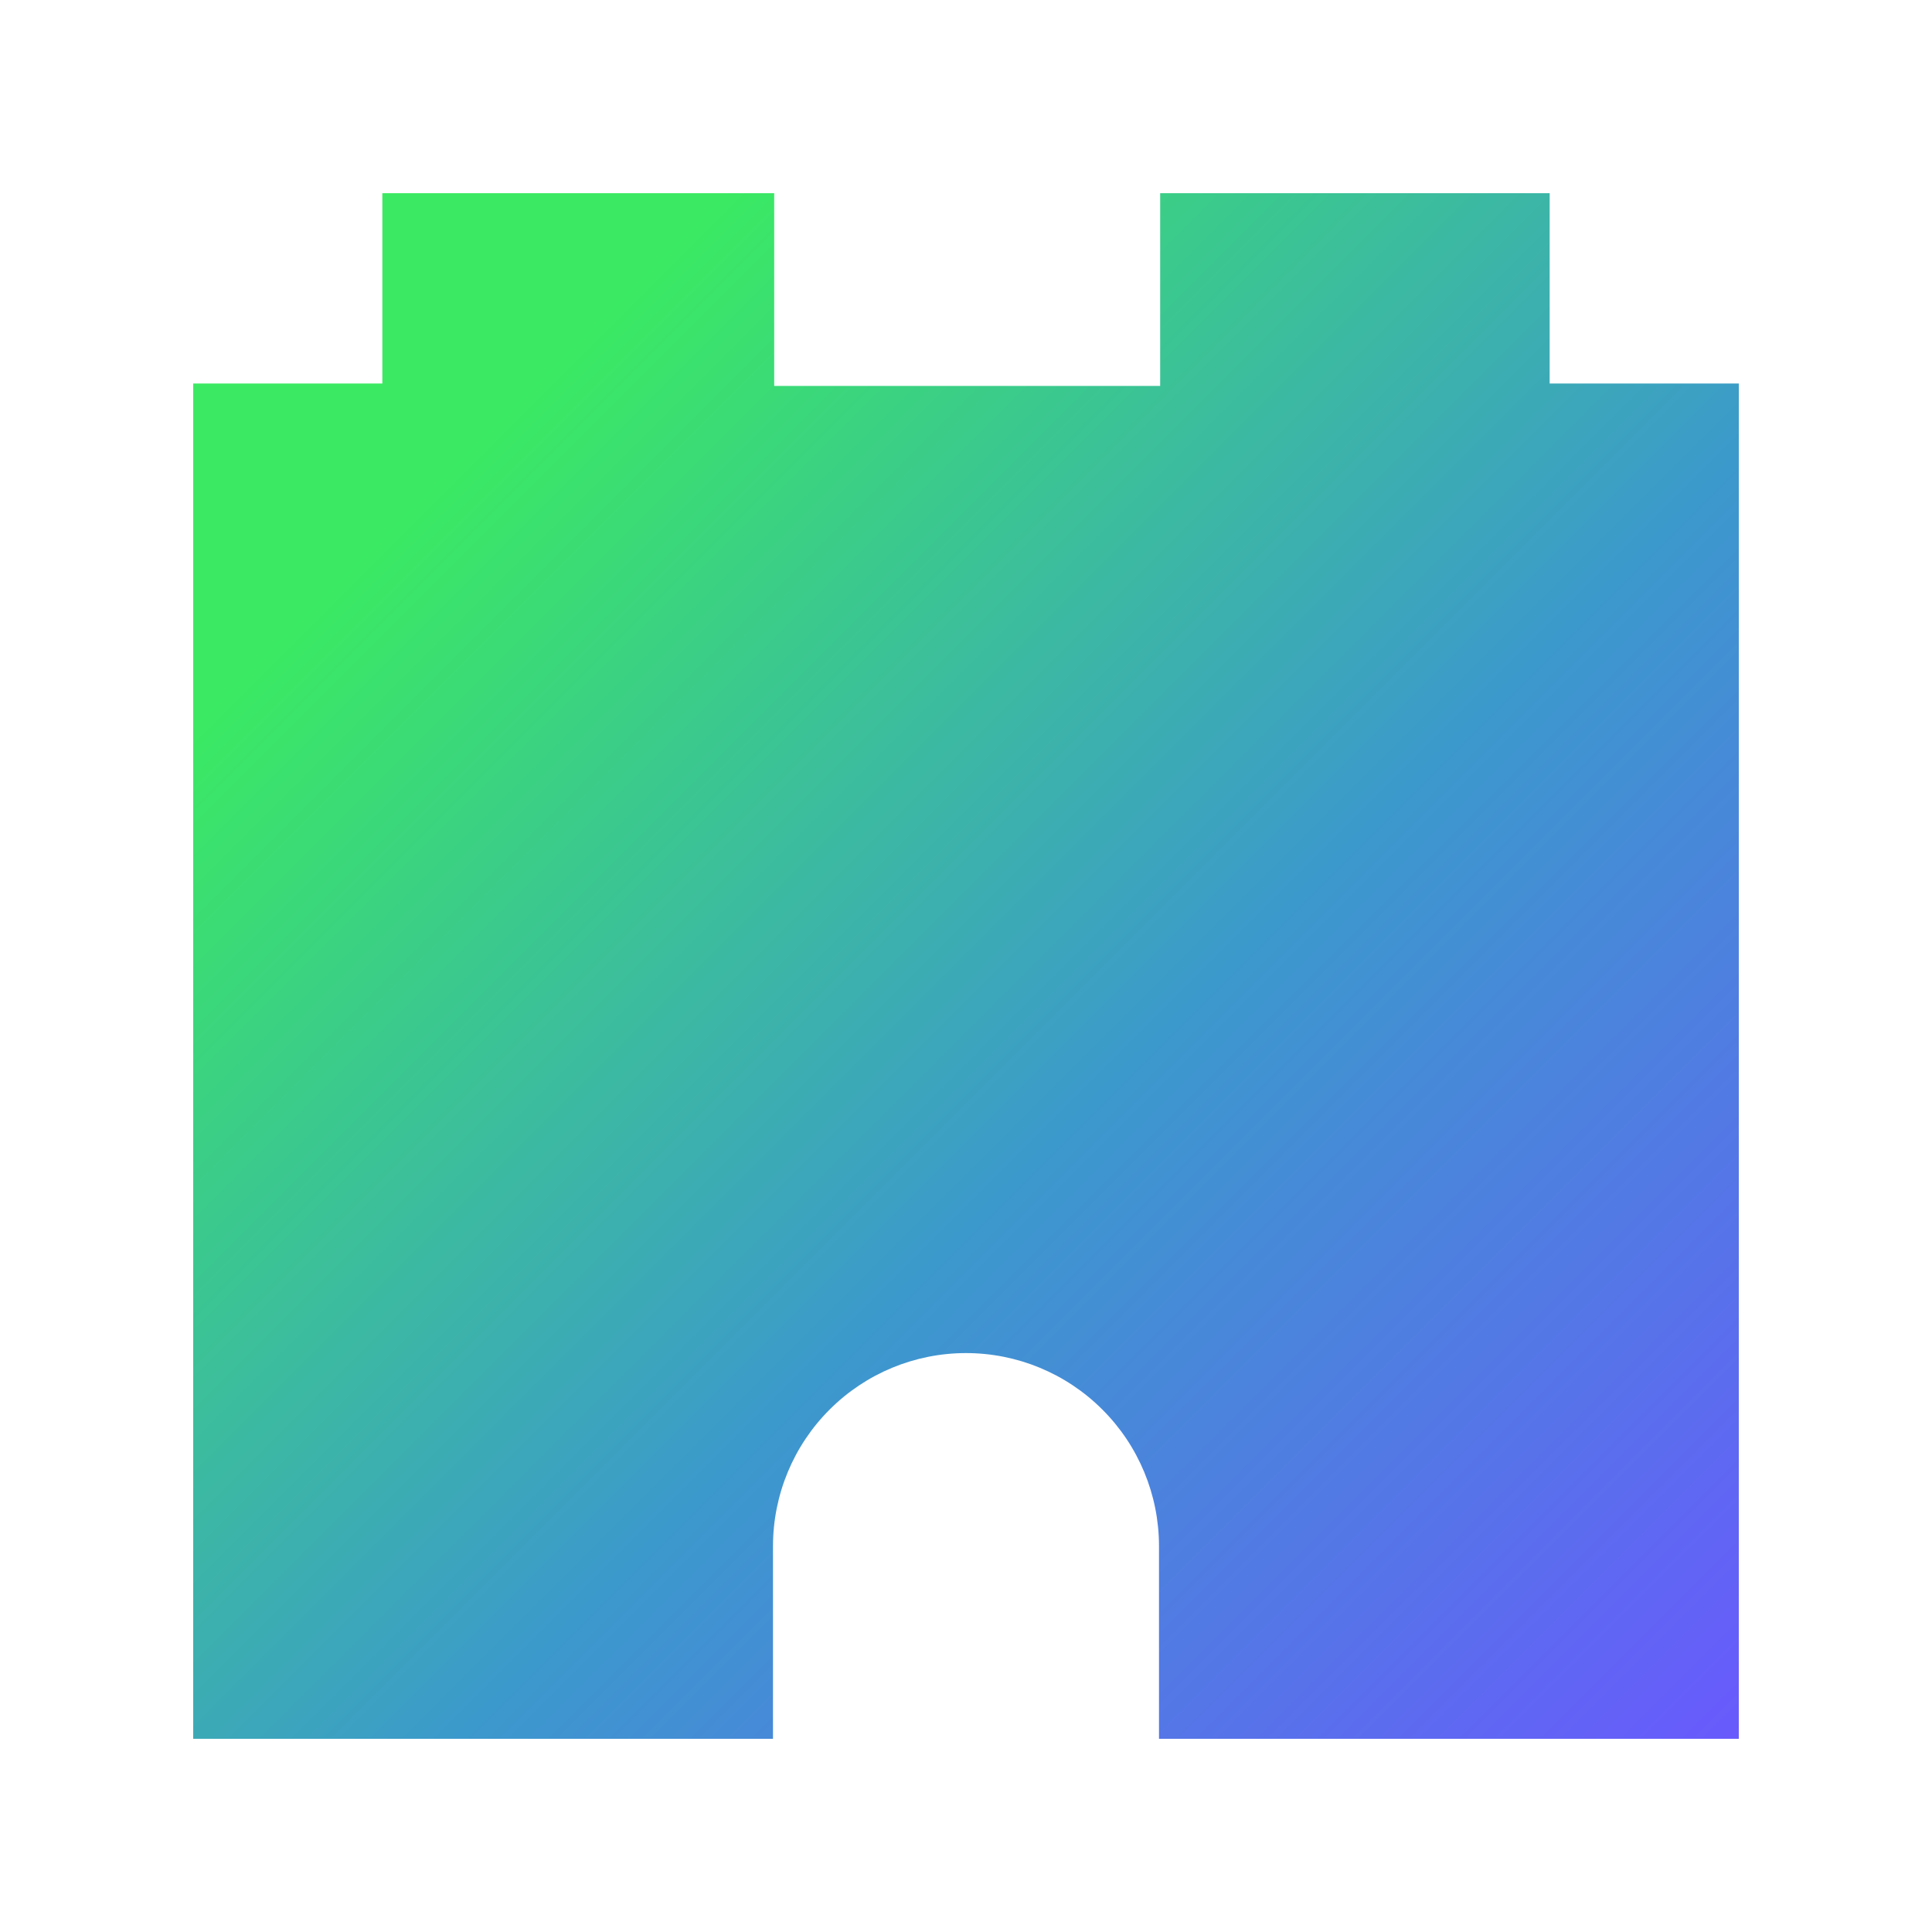
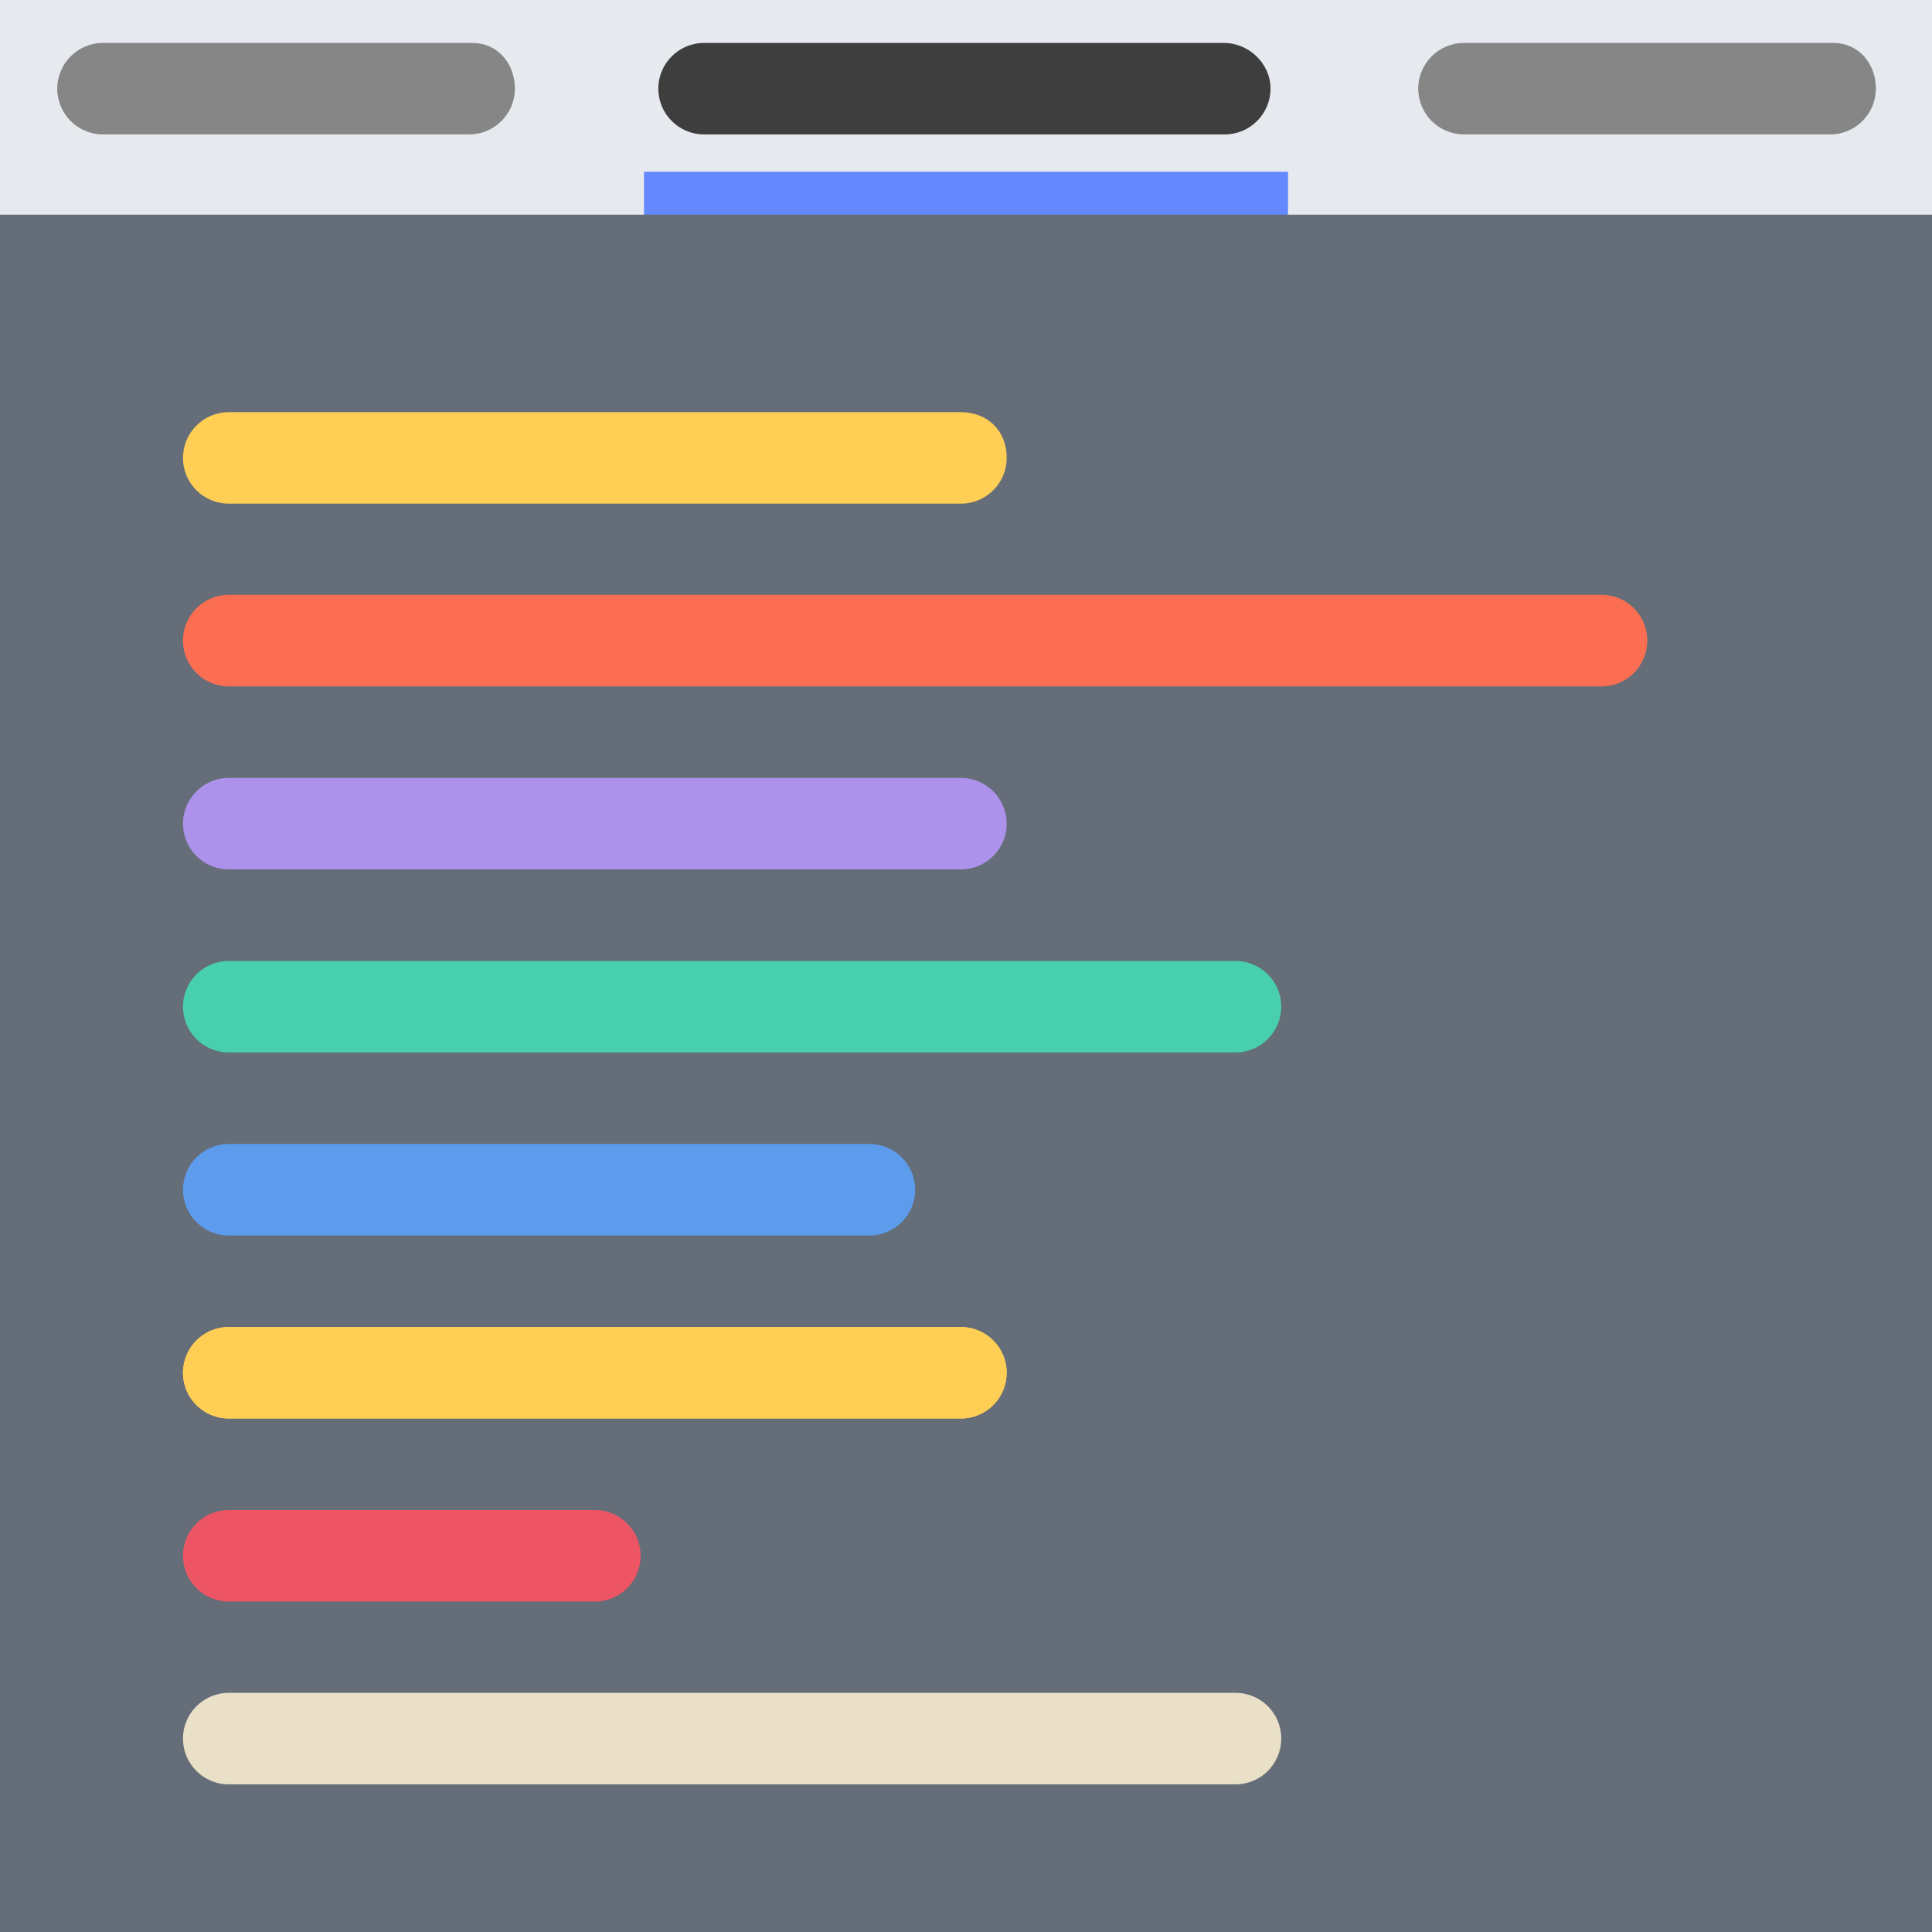
- <svg xmlns="http://www.w3.org/2000/svg" width="40" height="40" viewBox="0 0 40 40" fill="none">
-   <path d="M32.084 7.94V4H24.02V7.99H16.029V4H7.916V7.94H4V36H16.004V32.005C16.006 30.946 16.427 29.931 17.177 29.183C17.926 28.434 18.941 28.014 20 28.014C21.059 28.014 22.074 28.434 22.823 29.183C23.573 29.931 23.994 30.946 23.996 32.005V36H36V7.94H32.084Z" fill="url(#paint0_linear)" />
-   <defs>
-     <linearGradient id="paint0_linear" x1="2.942" y1="4.9" x2="37.777" y2="39.734" gradientUnits="userSpaceOnUse">
-       <stop offset="0.159" stop-color="#3BEA62" />
-       <stop offset="0.54" stop-color="#3C99CC" />
-       <stop offset="0.937" stop-color="#6B57FF" />
-     </linearGradient>
-   </defs>
+ <svg xmlns="http://www.w3.org/2000/svg" height="40px" width="40px" version="1.1" viewBox="0 0 450 450" xml:space="preserve" fill="#000000">
+   <g>
+     <polygon style="fill:#E6E9ED;" points="0,0 470,0 470,470 0,470" />
+     <path style="fill:#868686;" d="M110,10H24c-5.886,0-10.664,4.762-10.664,10.648c0,5.886,4.777,10.663,10.664,10.663 h85.261c5.886,0,10.664-4.777,10.664-10.663S115.886,10,110,10z" />
+     <path style="fill:#3e3e3e;" d="M285,10H164c-5.886,0-10.664,4.762-10.664,10.648c0,5.886,4.777,10.663,10.664,10.663 h121.261c5.886,0,10.664-4.777,10.664-10.663S290.886,10,285,10z" />
+     <path style="fill:#868686;" d="M427,10H341c-5.886,0-10.664,4.762-10.664,10.648c0,5.886,4.777,10.663,10.664,10.663 h85.261c5.886,0,10.664-4.777,10.664-10.663S432.886,10,427,10z" />
+     <polygon style="fill:#6488FF;" points="150,40 300,40 300,110 150,110" />
+     <polygon style="fill:#656D78;" points="400,450 0,450 0,50 450,50 450,450" />
+     <path style="fill:#FFCE54;" d="M223.81,96H53.287c-5.886,0-10.664,4.777-10.664,10.664c0,5.886,4.777,10.647,10.664,10.647H223.81c5.886,0,10.664-4.762,10.664-10.647C234.473,100,229.696,96,223.81,96z" />
+     <path style="fill:#FFCE54;" d="M223.81,309.086H53.287c-5.886,0-10.664,4.777-10.664,10.664c0,5.886,4.777,10.647,10.664,10.647H223.81c5.886,0,10.664-4.762,10.664-10.647C234.473,313.863,229.696,309.086,223.81,309.086z" />
+     <path style="fill:#FC6E51;" d="M373.037,138.548H53.287c-5.886,0-10.664,4.777-10.664,10.663s4.777,10.664,10.664,10.664h319.75 c5.885,0,10.646-4.778,10.646-10.664C383.684,143.325,378.922,138.548,373.037,138.548z" />
+     <path style="fill:#AC92EB;" d="M53.287,202.498H223.81c5.886,0,10.664-4.762,10.664-10.648s-4.777-10.663-10.664-10.663H53.287 c-5.886,0-10.664,4.777-10.664,10.663C42.623,197.736,47.401,202.498,53.287,202.498z" />
+     <path style="fill:#48CFAD;" d="M287.76,223.825H53.287c-5.886,0-10.664,4.762-10.664,10.648c0,5.901,4.777,10.664,10.664,10.664 H287.76c5.885,0,10.664-4.762,10.664-10.664C298.424,228.587,293.645,223.825,287.76,223.825z" />
+     <path style="fill:#5D9CEC;" d="M53.287,287.776h149.211c5.886,0,10.664-4.778,10.664-10.664s-4.777-10.664-10.664-10.664H53.287 c-5.886,0-10.664,4.778-10.664,10.664S47.401,287.776,53.287,287.776z" />
+     <path style="fill:#FFCE54;" d="M223.81,309.086H53.287c-5.886,0-10.664,4.777-10.664,10.664c0,5.886,4.777,10.647,10.664,10.647 H223.81c5.886,0,10.664-4.762,10.664-10.647C234.473,313.863,229.696,309.086,223.81,309.086z" />
+     <path style="fill:#ED5564;" d="M138.548,351.725H53.287c-5.886,0-10.664,4.762-10.664,10.648c0,5.886,4.777,10.663,10.664,10.663 h85.261c5.886,0,10.664-4.777,10.664-10.663S144.434,351.725,138.548,351.725z" />
+     <path style="fill:#eae0c8;" d="M287.76,394.3H53.287c-5.886,0-10.664,4.762-10.664,10.648c0,5.901,4.777,10.664,10.664,10.664H287.76c5.885,0,10.664-4.762,10.664-10.664C298.424,399,293.645,394.3,287.76,394.3z" />
+   </g>
</svg>
